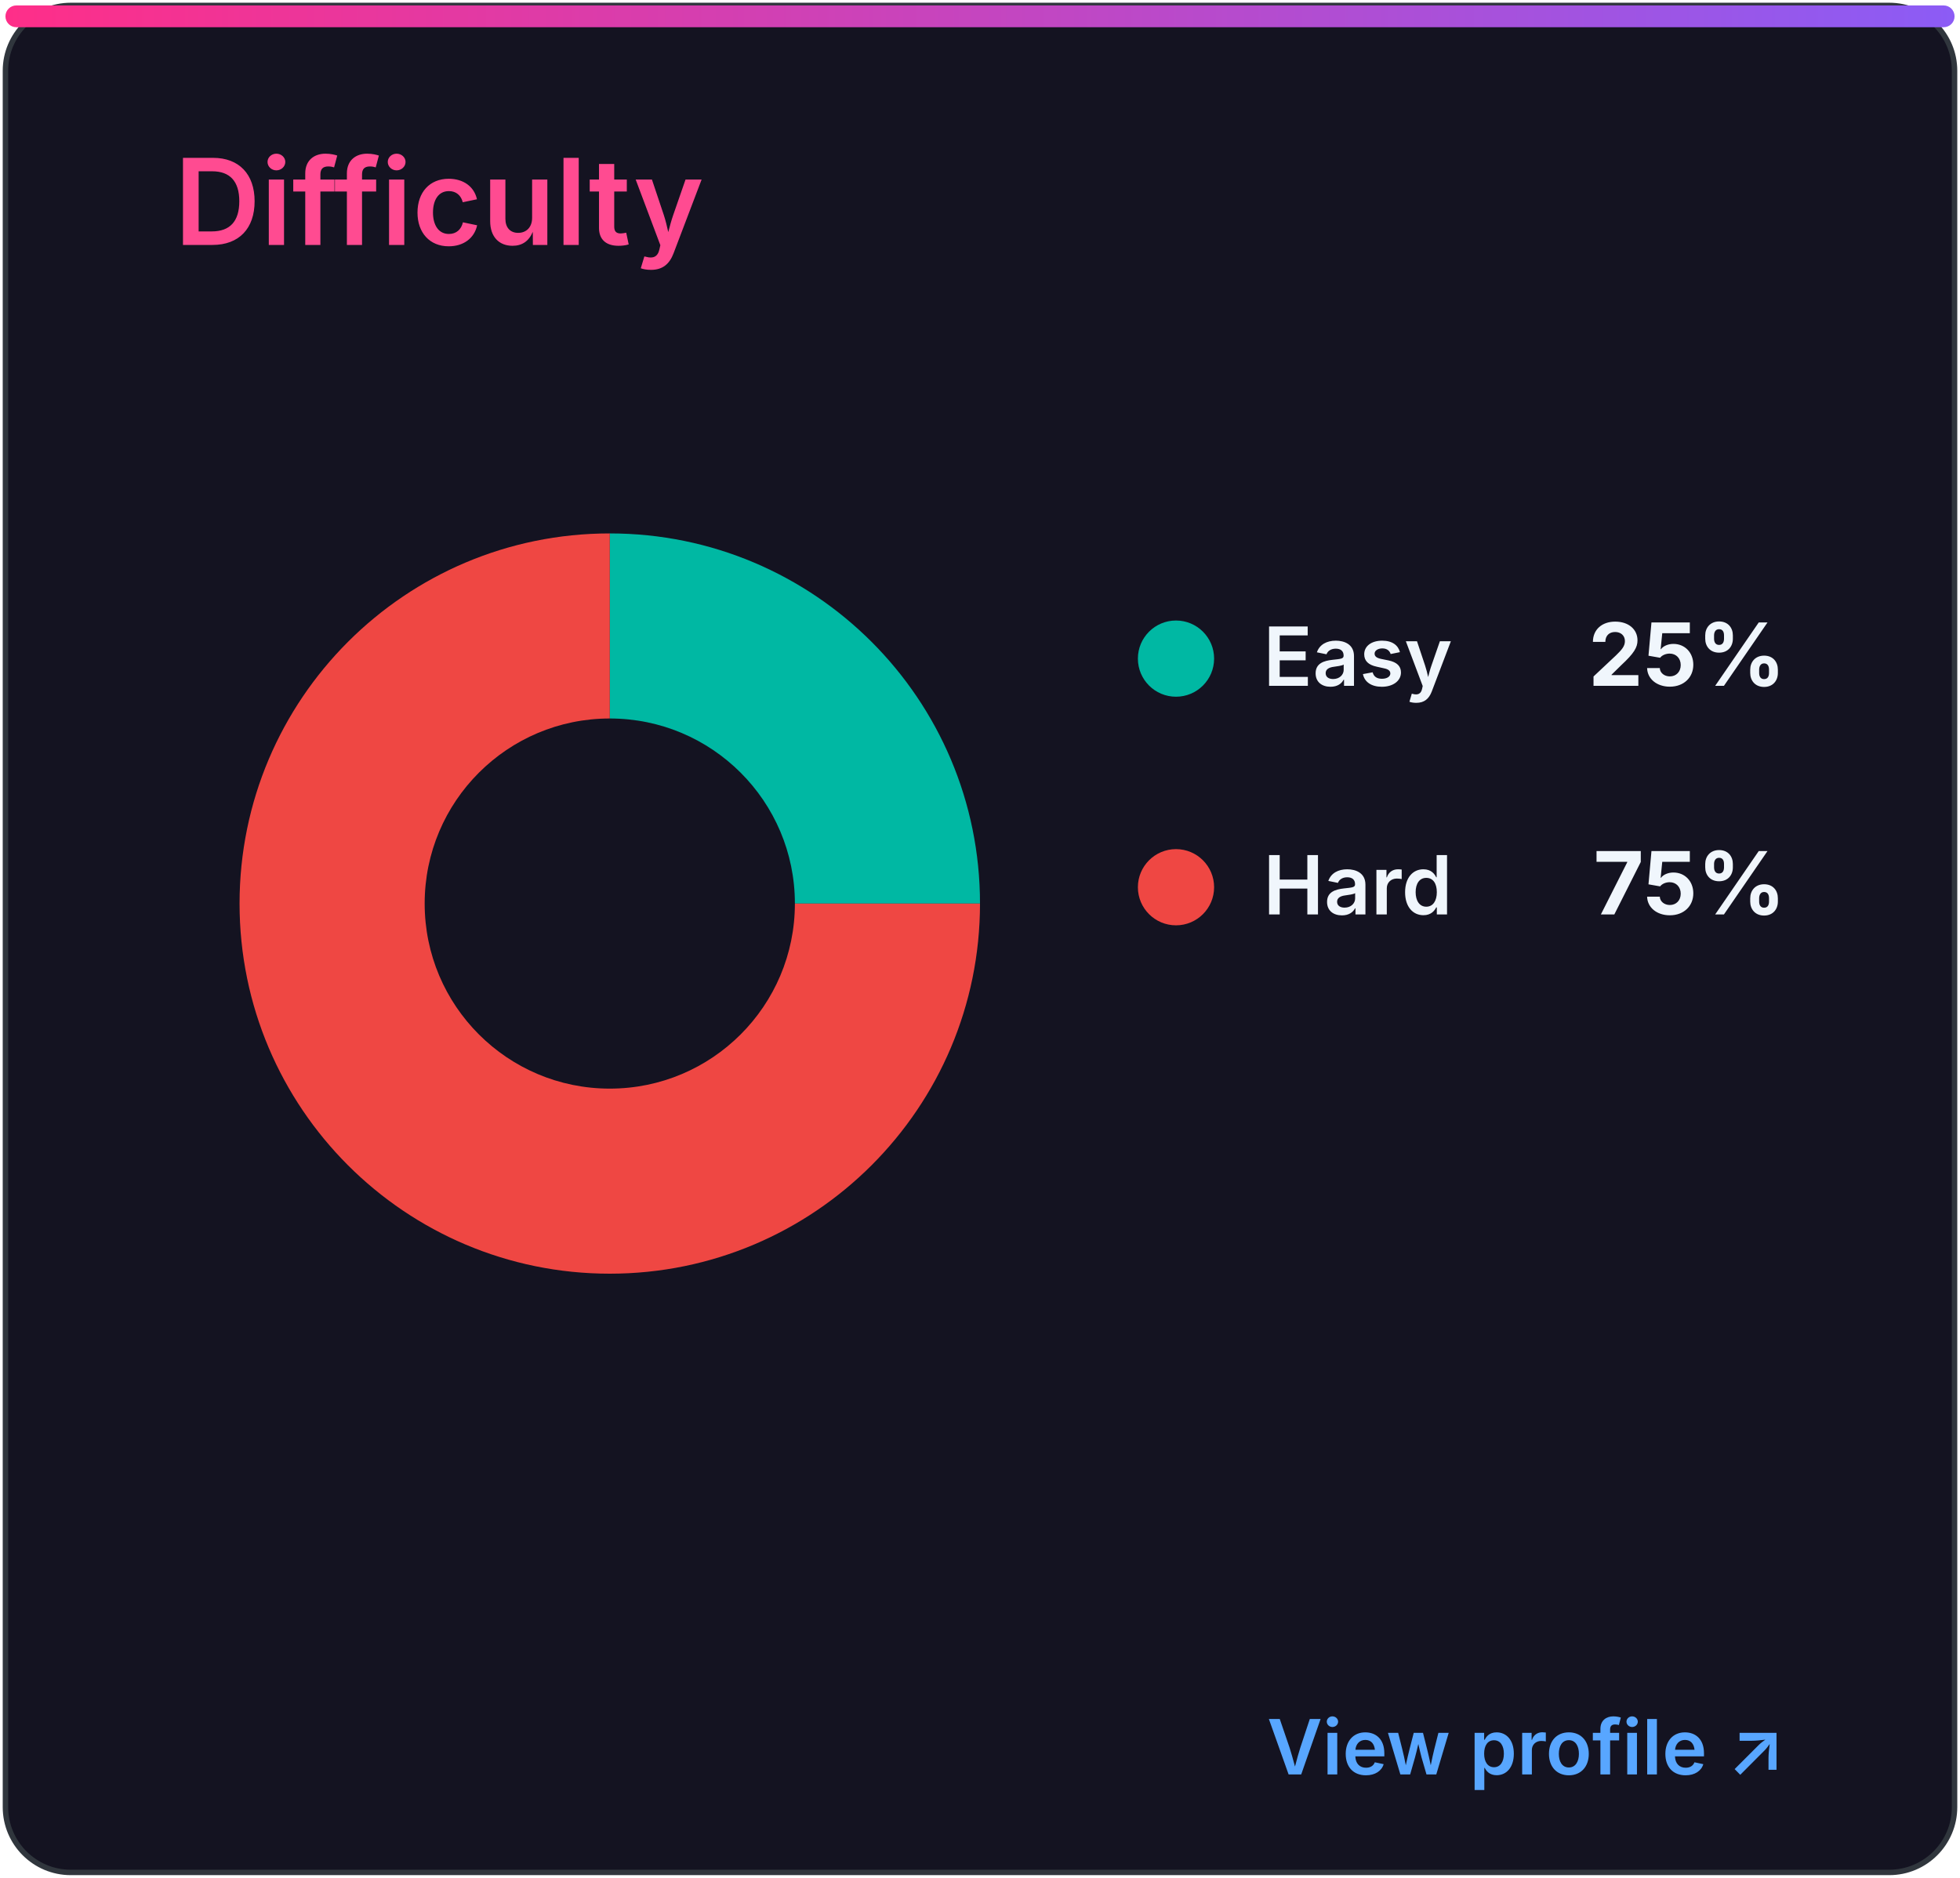
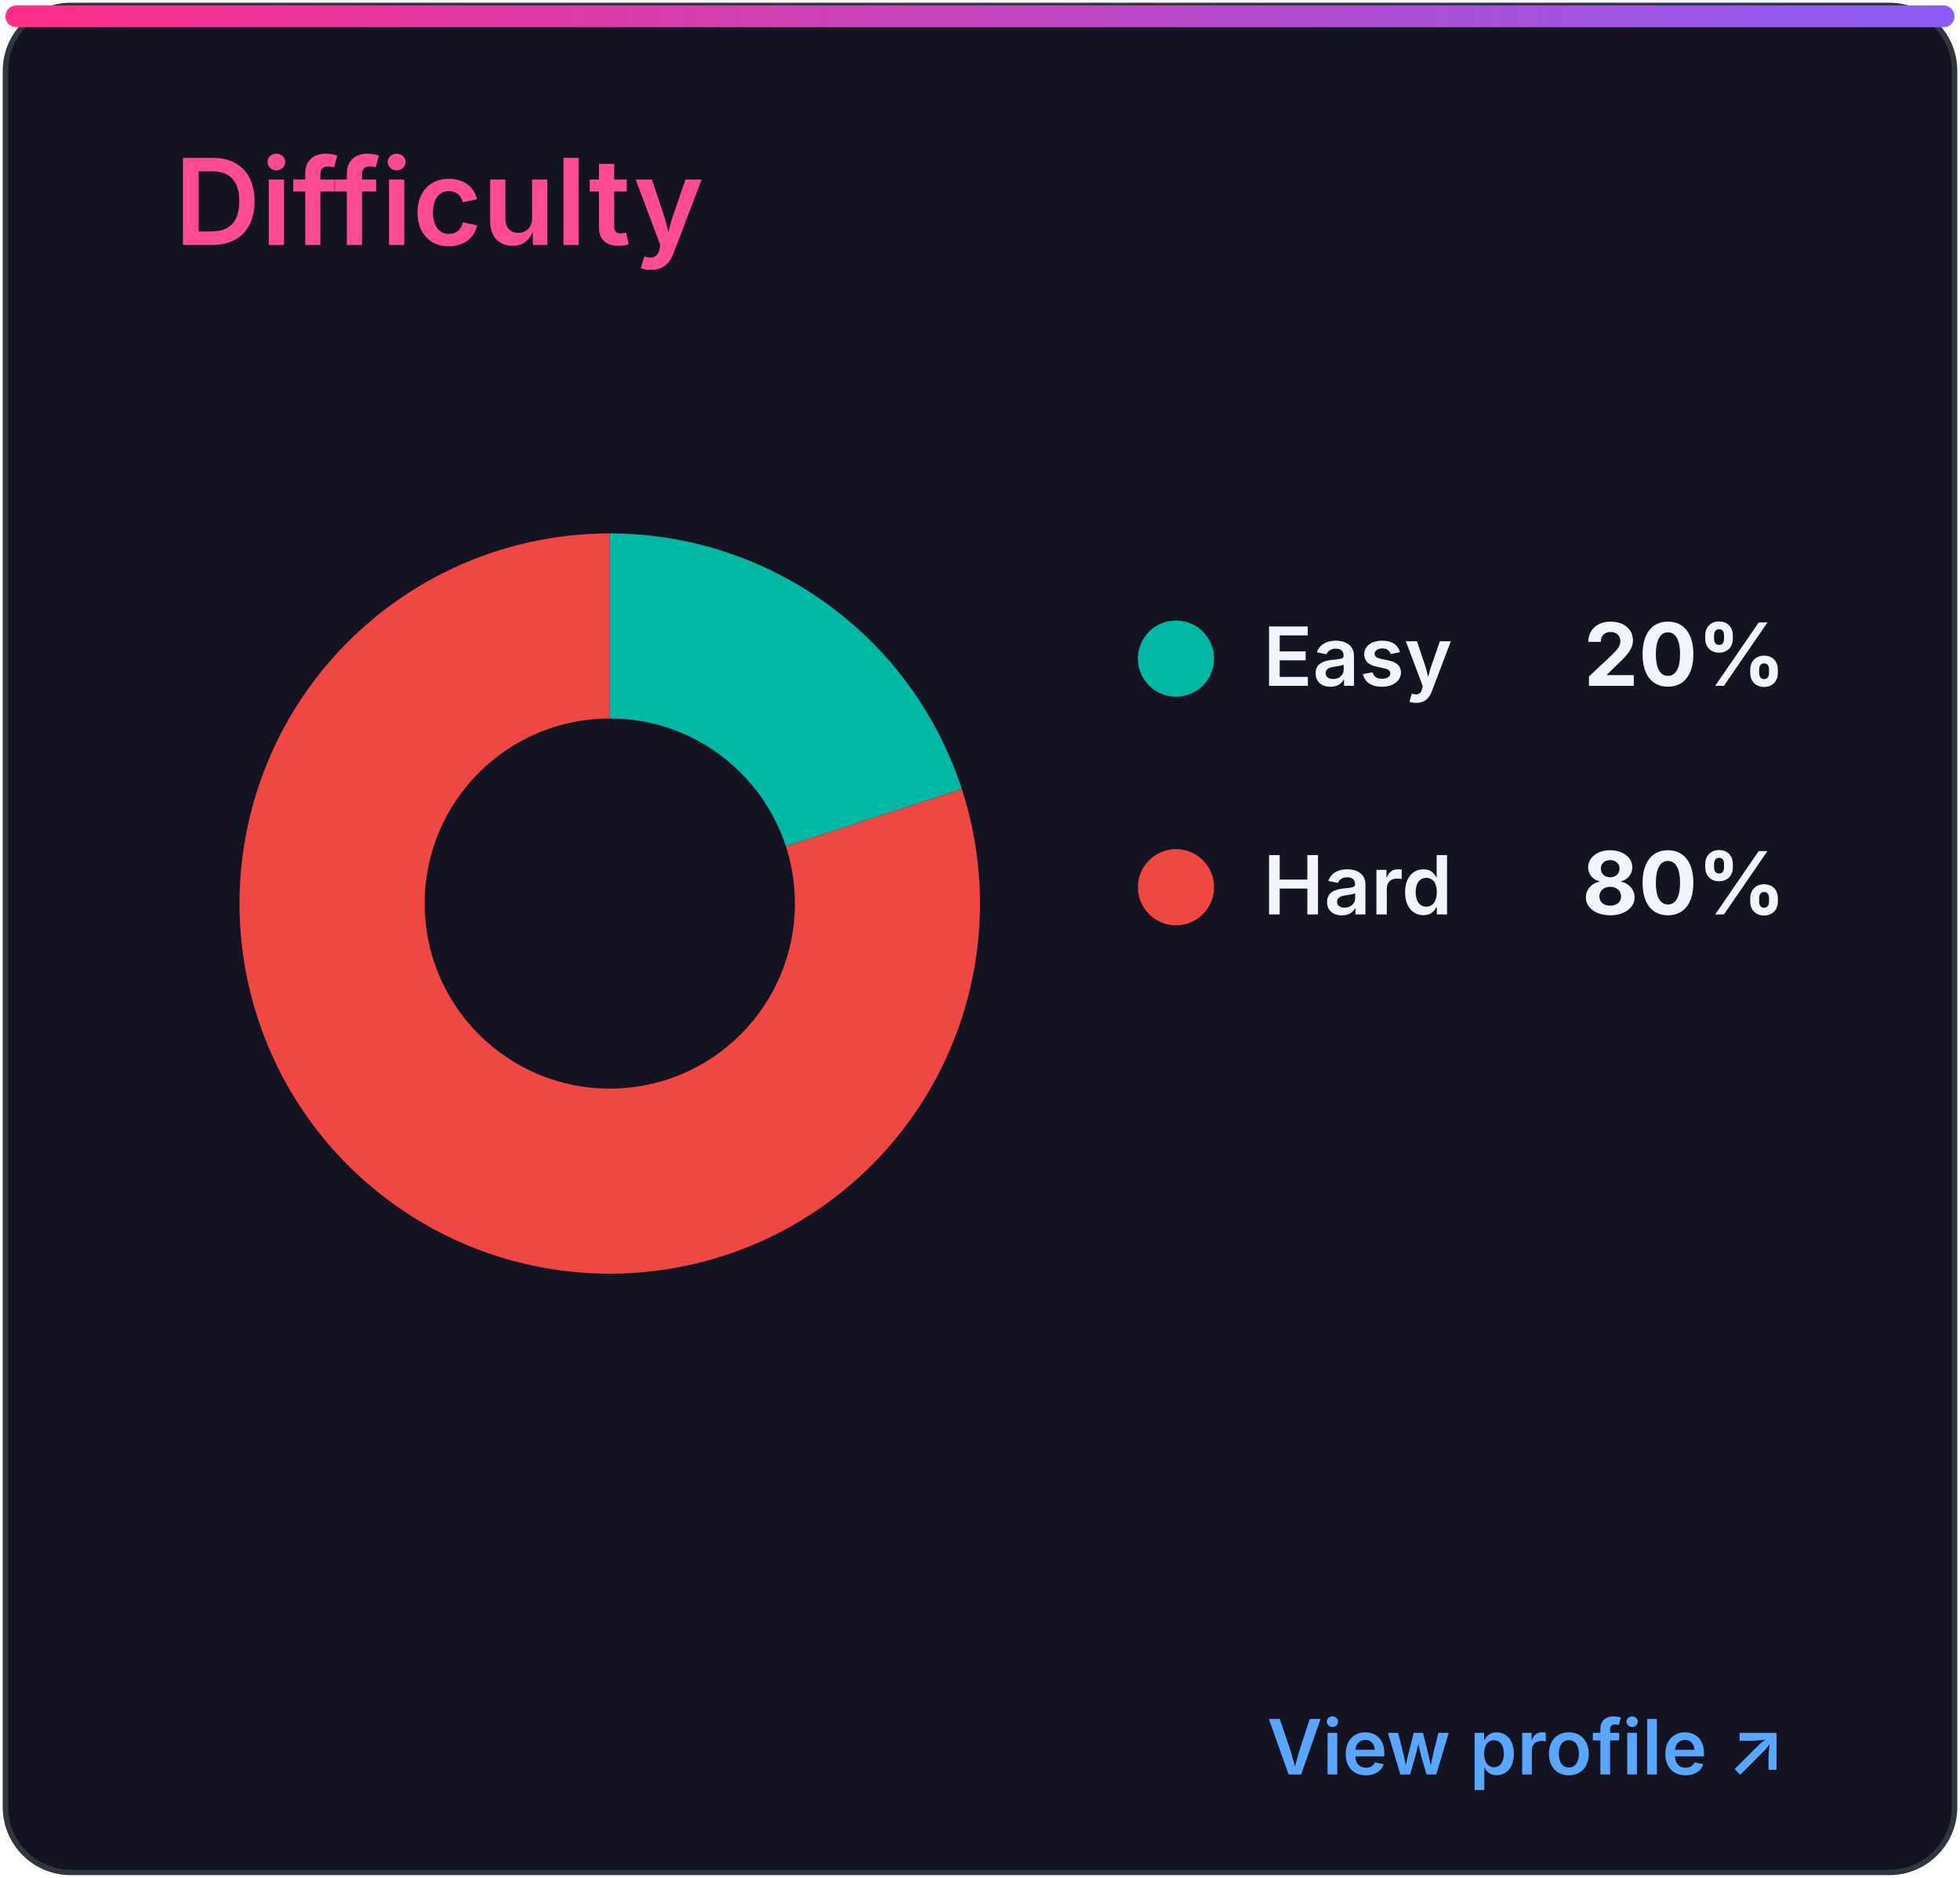
<svg xmlns="http://www.w3.org/2000/svg" width="360" height="345" viewBox="0 0 360 345" role="img" aria-labelledby="title desc">
  <defs>
    <linearGradient id="accent" x1="0" x2="1">
      <stop stop-color="#ff2e88" />
      <stop offset="1" stop-color="#8b5cf6" />
    </linearGradient>
    <clipPath id="bar">
      <rect x="32" y="82" width="296" height="8" rx="4" />
    </clipPath>
    <style>
.heading{font:600 22px -apple-system,BlinkMacSystemFont,'Segoe UI',sans-serif;fill:#ff4b91}
.eyebrow{font:600 10px -apple-system,BlinkMacSystemFont,'Segoe UI',sans-serif;letter-spacing:1.2px;fill:#8b949e}
.total{font:700 52px -apple-system,BlinkMacSystemFont,'Segoe UI',sans-serif;fill:#f0f6fc}
.metric{font:600 15px -apple-system,BlinkMacSystemFont,'Segoe UI',sans-serif;fill:#f0f6fc}
.count{font:700 16px -apple-system,BlinkMacSystemFont,'Segoe UI',sans-serif;fill:#f0f6fc}
.muted{font:500 13px -apple-system,BlinkMacSystemFont,'Segoe UI',sans-serif;fill:#8b949e}
.language{font:700 31px -apple-system,BlinkMacSystemFont,'Segoe UI',sans-serif;fill:#f0f6fc}
.link{font:600 14px -apple-system,BlinkMacSystemFont,'Segoe UI',sans-serif;fill:#58a6ff}
</style>
  </defs>
  <rect x="1" y="1" width="358" height="343" rx="12" fill="#141321" stroke="#30363d" />
  <rect x="1" y="1" width="358" height="4" rx="2" fill="url(#accent)" />
  <text x="32" y="45" class="heading">Difficulty</text>
-   <path d="M 112 166 L 112.00 98.00 A 68 68 0 0 1 180.00 166.00 Z" fill="#00b8a3" />
-   <path d="M 112 166 L 180.00 166.00 A 68 68 0 1 1 112.00 98.00 Z" fill="#ef4743" />
+   <path d="M 112 166 L 112.00 98.00 A 68 68 0 0 1 176.67 144.99 Z" fill="#00b8a3" />
+   <path d="M 112 166 L 176.67 144.99 A 68 68 0 1 1 112.00 98.00 Z" fill="#ef4743" />
  <circle cx="112" cy="166" r="34" fill="#141321" />
  <circle cx="216" cy="121" r="7" fill="#00b8a3" />
  <text x="232" y="126" class="metric">Easy</text>
-   <text x="328" y="126" class="count" text-anchor="end">25%</text>
+   <text x="328" y="126" class="count" text-anchor="end">20%</text>
  <circle cx="216" cy="163" r="7" fill="#ef4743" />
  <text x="232" y="168" class="metric">Hard</text>
-   <text x="328" y="168" class="count" text-anchor="end">75%</text>
+   <text x="328" y="168" class="count" text-anchor="end">80%</text>
  <text x="328" y="326" class="link" text-anchor="end">View profile ↗</text>
</svg>
